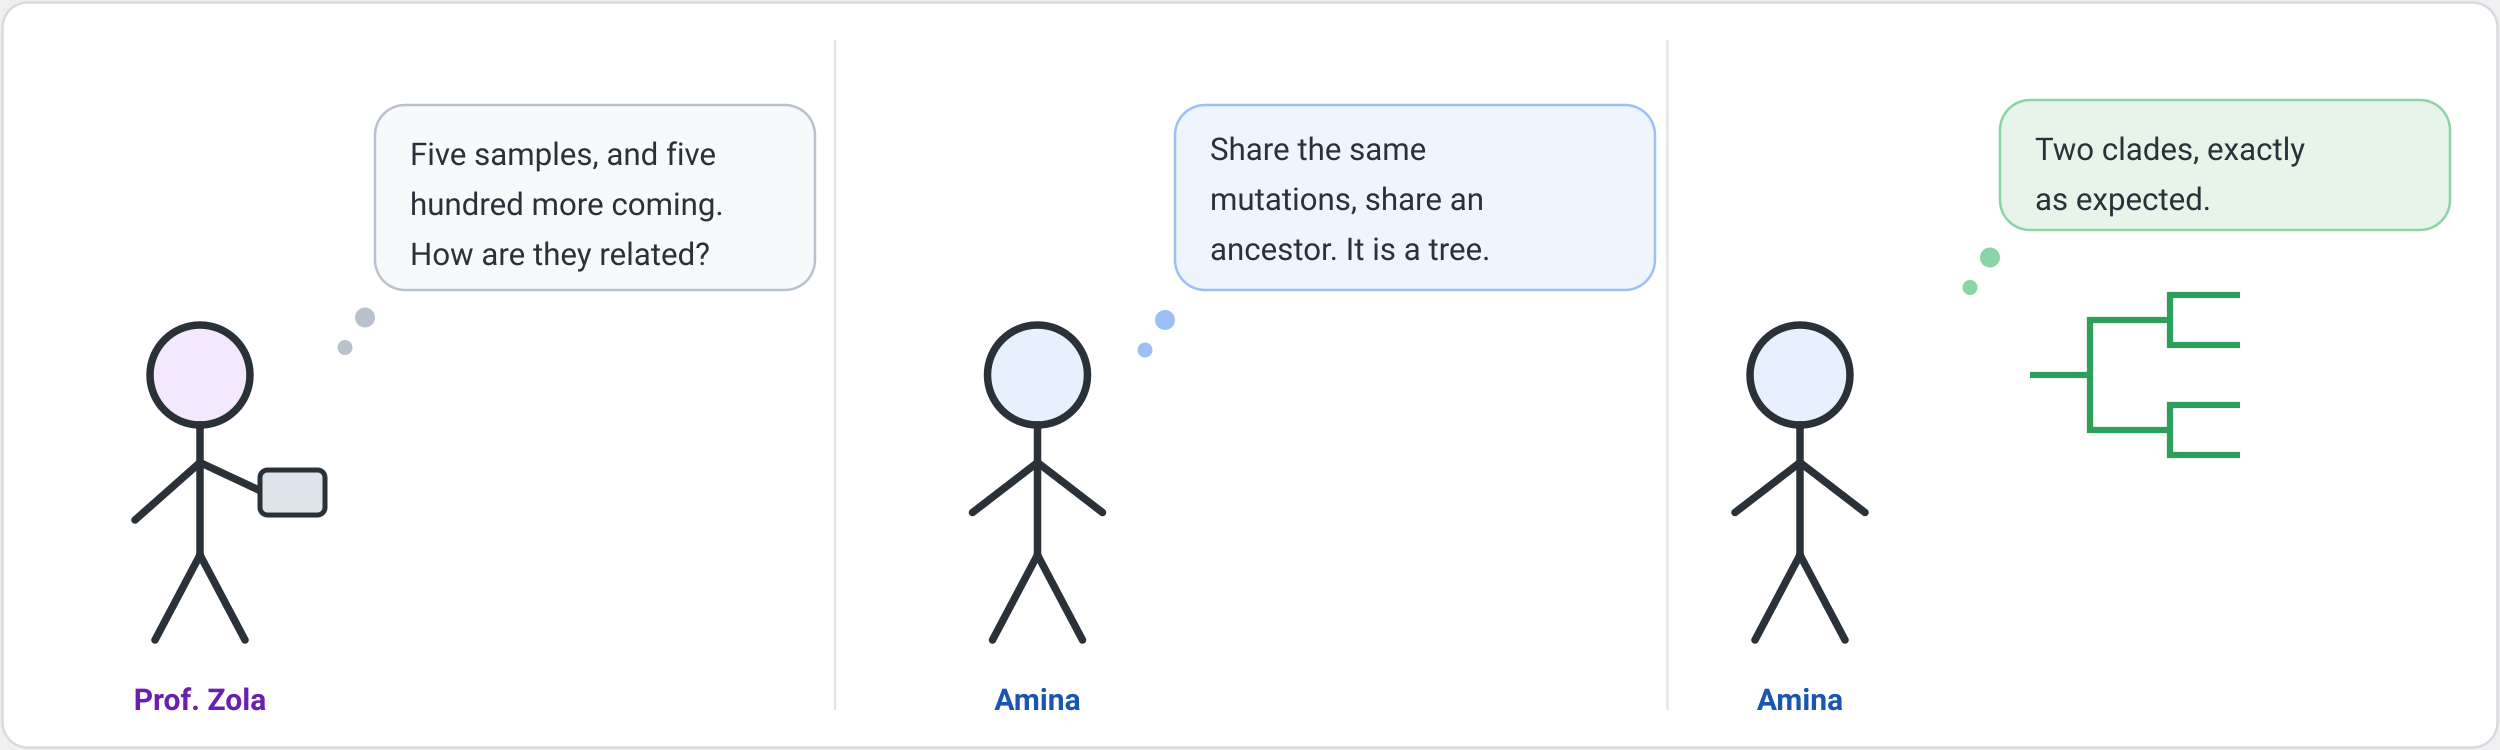
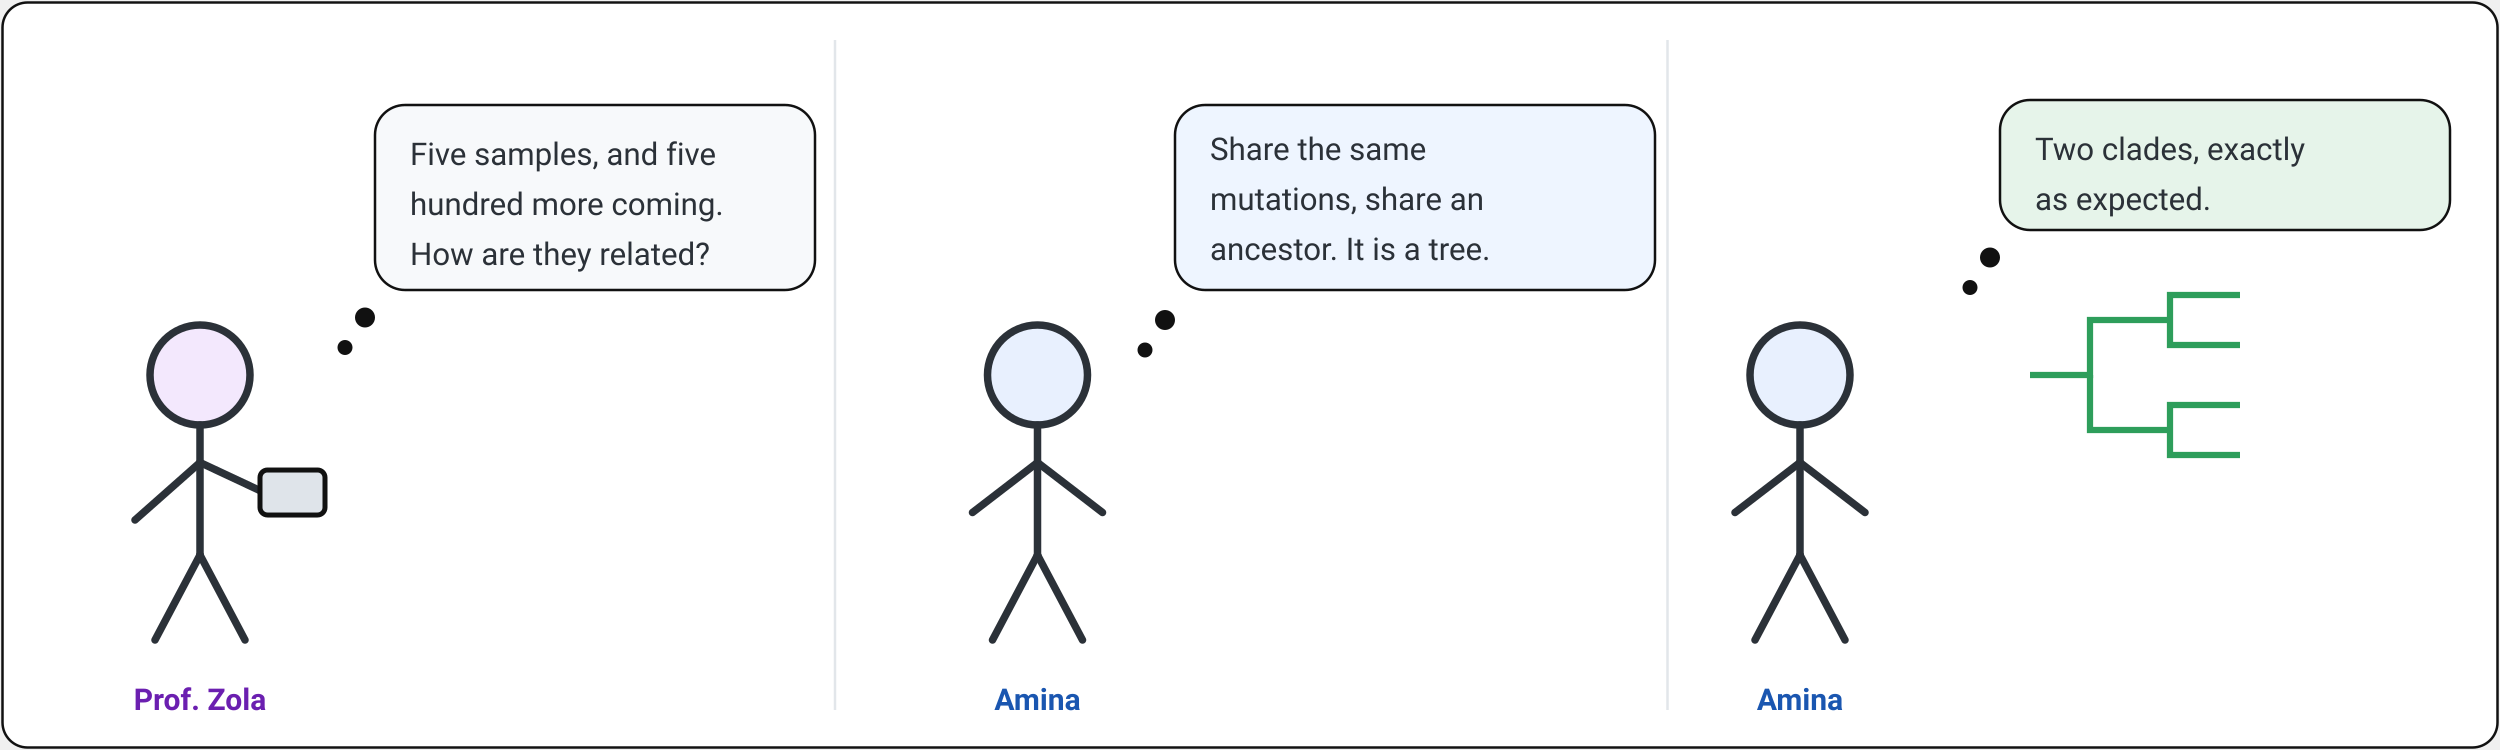
<svg xmlns="http://www.w3.org/2000/svg" viewBox="0 0 1000 300" font-family="-apple-system, Segoe UI, Roboto, Helvetica, Arial, sans-serif" role="img" aria-label="Three-panel stick-figure comic. Prof. Zola asks how five samples, and five hundred more coming, are all related. Amina realises samples that share the same mutations share an ancestor, so the pattern is a family tree. She aligns them and a tree with two clades draws itself.">
-   <rect x="1" y="1" width="998" height="298" rx="10" fill="#ffffff" stroke="#d5dbe2" />
+   <rect x="1" y="1" width="998" height="298" rx="10" fill="#ffffff" stroke="#111111" />
  <line x1="334" y1="16" x2="334" y2="284" stroke="#e2e6ea" />
  <line x1="667" y1="16" x2="667" y2="284" stroke="#e2e6ea" />
  <g stroke="#2b3138" stroke-width="3" fill="none" stroke-linecap="round">
    <circle cx="80" cy="150" r="20" fill="#f3e8fd" />
    <line x1="80" y1="170" x2="80" y2="222" />
    <line x1="80" y1="185" x2="54" y2="208" />
    <line x1="80" y1="185" x2="112" y2="200" />
    <line x1="80" y1="222" x2="62" y2="256" />
    <line x1="80" y1="222" x2="98" y2="256" />
  </g>
-   <rect x="104" y="188" width="26" height="18" rx="3" fill="#dfe4ea" stroke="#2b3138" stroke-width="2" />
+   <rect x="104" y="188" width="26" height="18" rx="3" fill="#dfe4ea" stroke="#111111" stroke-width="2" />
  <text x="80" y="284" text-anchor="middle" font-size="12" font-weight="700" fill="#6b1fb0">Prof. Zola</text>
  <g>
-     <rect x="150" y="42" width="176" height="74" rx="12" fill="#f7f9fb" stroke="#b9c2cc" />
-     <circle cx="146" cy="127" r="4" fill="#b9c2cc" />
-     <circle cx="138" cy="139" r="3" fill="#b9c2cc" />
+     <rect x="150" y="42" width="176" height="74" rx="12" fill="#f7f9fb" stroke="#111111" />
+     <circle cx="146" cy="127" r="4" fill="#111111" />
+     <circle cx="138" cy="139" r="3" fill="#111111" />
    <text x="164" y="66" font-size="12.5" fill="#2b3138">Five samples, and five</text>
    <text x="164" y="86" font-size="12.5" fill="#2b3138">hundred more coming.</text>
    <text x="164" y="106" font-size="12.5" fill="#2b3138">How are they related?</text>
  </g>
  <g stroke="#2b3138" stroke-width="3" fill="none" stroke-linecap="round">
    <circle cx="415" cy="150" r="20" fill="#e8f0fe" />
    <line x1="415" y1="170" x2="415" y2="222" />
    <line x1="415" y1="185" x2="389" y2="205" />
    <line x1="415" y1="185" x2="441" y2="205" />
    <line x1="415" y1="222" x2="397" y2="256" />
    <line x1="415" y1="222" x2="433" y2="256" />
  </g>
  <text x="415" y="284" text-anchor="middle" font-size="12" font-weight="700" fill="#1a56b0">Amina</text>
  <g>
-     <rect x="470" y="42" width="192" height="74" rx="12" fill="#eef5ff" stroke="#9cc0f5" />
-     <circle cx="466" cy="128" r="4" fill="#9cc0f5" />
-     <circle cx="458" cy="140" r="3" fill="#9cc0f5" />
+     <rect x="470" y="42" width="192" height="74" rx="12" fill="#eef5ff" stroke="#111111" />
+     <circle cx="466" cy="128" r="4" fill="#111111" />
+     <circle cx="458" cy="140" r="3" fill="#111111" />
    <text x="484" y="64" font-size="12.5" fill="#2b3138">Share the same</text>
    <text x="484" y="84" font-size="12.5" fill="#2b3138">mutations, share an</text>
    <text x="484" y="104" font-size="12.5" fill="#2b3138">ancestor. It is a tree.</text>
  </g>
  <g stroke="#2b3138" stroke-width="3" fill="none" stroke-linecap="round">
    <circle cx="720" cy="150" r="20" fill="#e8f0fe" />
    <line x1="720" y1="170" x2="720" y2="222" />
    <line x1="720" y1="185" x2="694" y2="205" />
    <line x1="720" y1="185" x2="746" y2="205" />
    <line x1="720" y1="222" x2="702" y2="256" />
    <line x1="720" y1="222" x2="738" y2="256" />
  </g>
  <g stroke="#2e9e5b" stroke-width="2.5" fill="none">
    <path d="M812 150 L836 150 L836 128 L868 128" />
    <path d="M836 150 L836 172 L868 172" />
    <path d="M868 128 L868 118 L896 118 M868 128 L868 138 L896 138" />
    <path d="M868 172 L868 162 L896 162 M868 172 L868 182 L896 182" />
  </g>
  <text x="720" y="284" text-anchor="middle" font-size="12" font-weight="700" fill="#1a56b0">Amina</text>
  <g>
-     <rect x="800" y="40" width="180" height="52" rx="12" fill="#e6f4ea" stroke="#8bd4a6" />
-     <circle cx="796" cy="103" r="4" fill="#8bd4a6" />
-     <circle cx="788" cy="115" r="3" fill="#8bd4a6" />
+     <rect x="800" y="40" width="180" height="52" rx="12" fill="#e6f4ea" stroke="#111111" />
+     <circle cx="796" cy="103" r="4" fill="#111111" />
+     <circle cx="788" cy="115" r="3" fill="#111111" />
    <text x="814" y="64" font-size="12.5" fill="#2b3138">Two clades, exactly</text>
    <text x="814" y="84" font-size="12.5" fill="#2b3138">as expected.</text>
  </g>
</svg>
